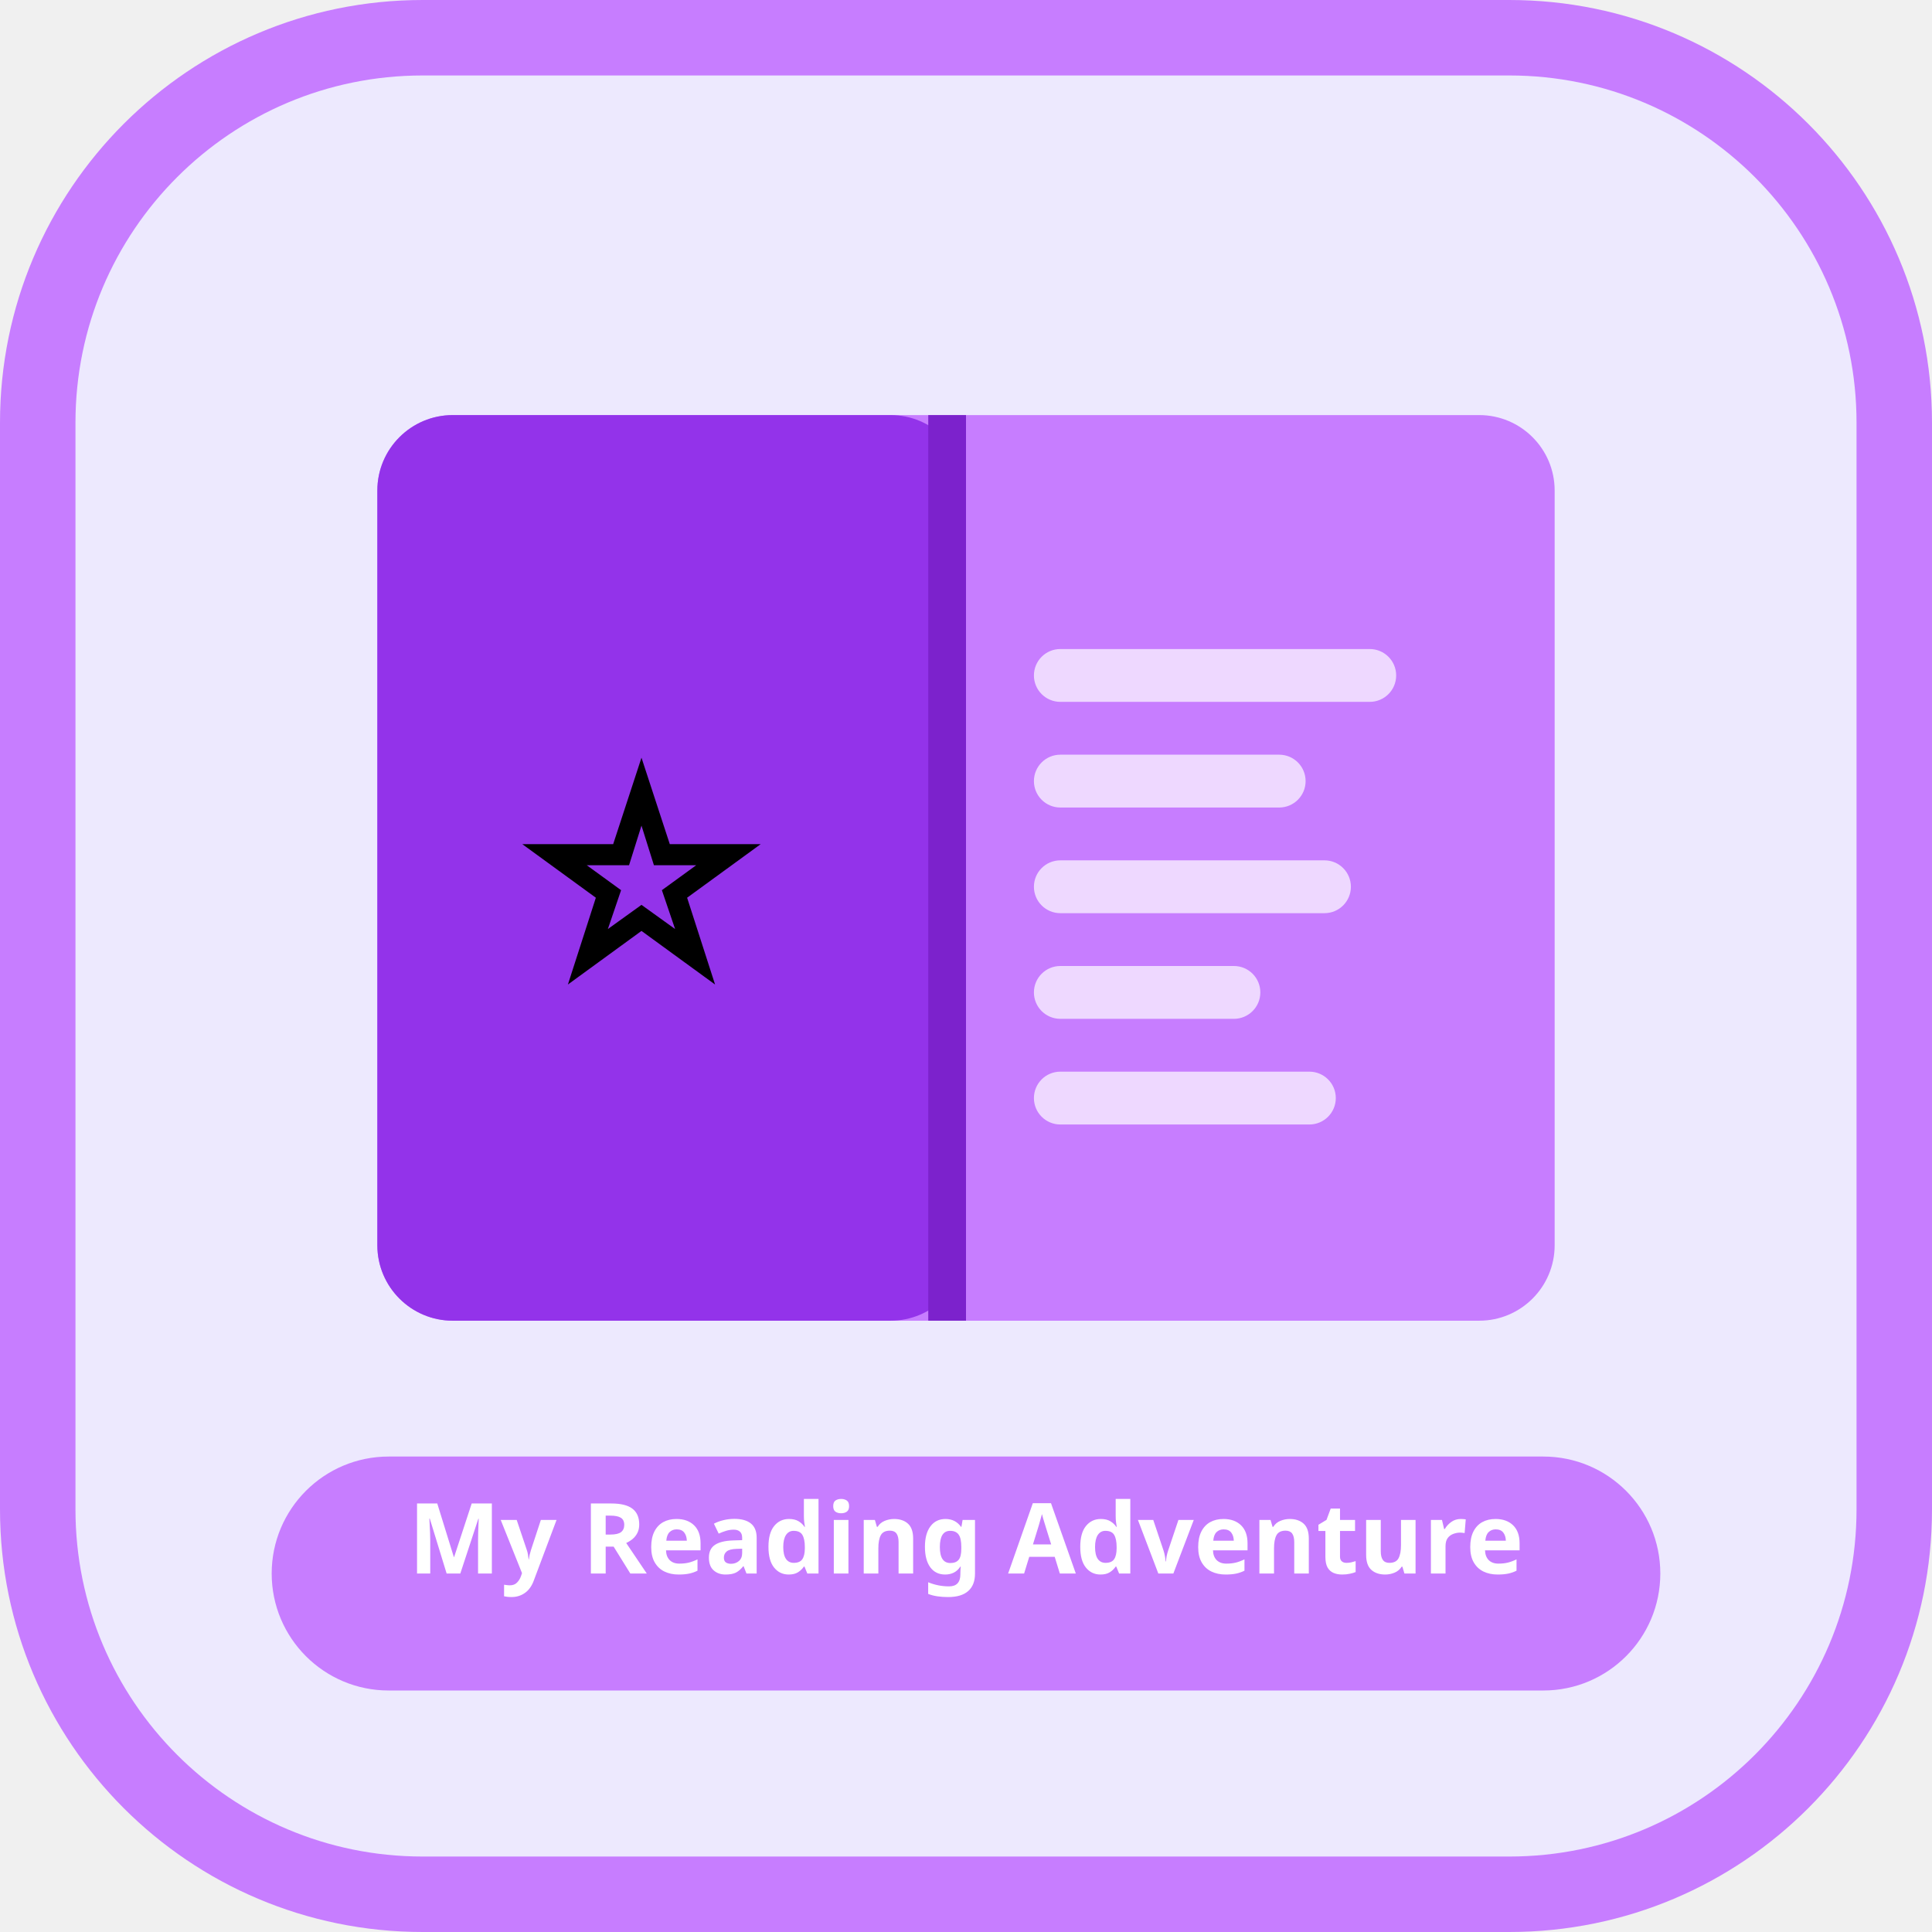
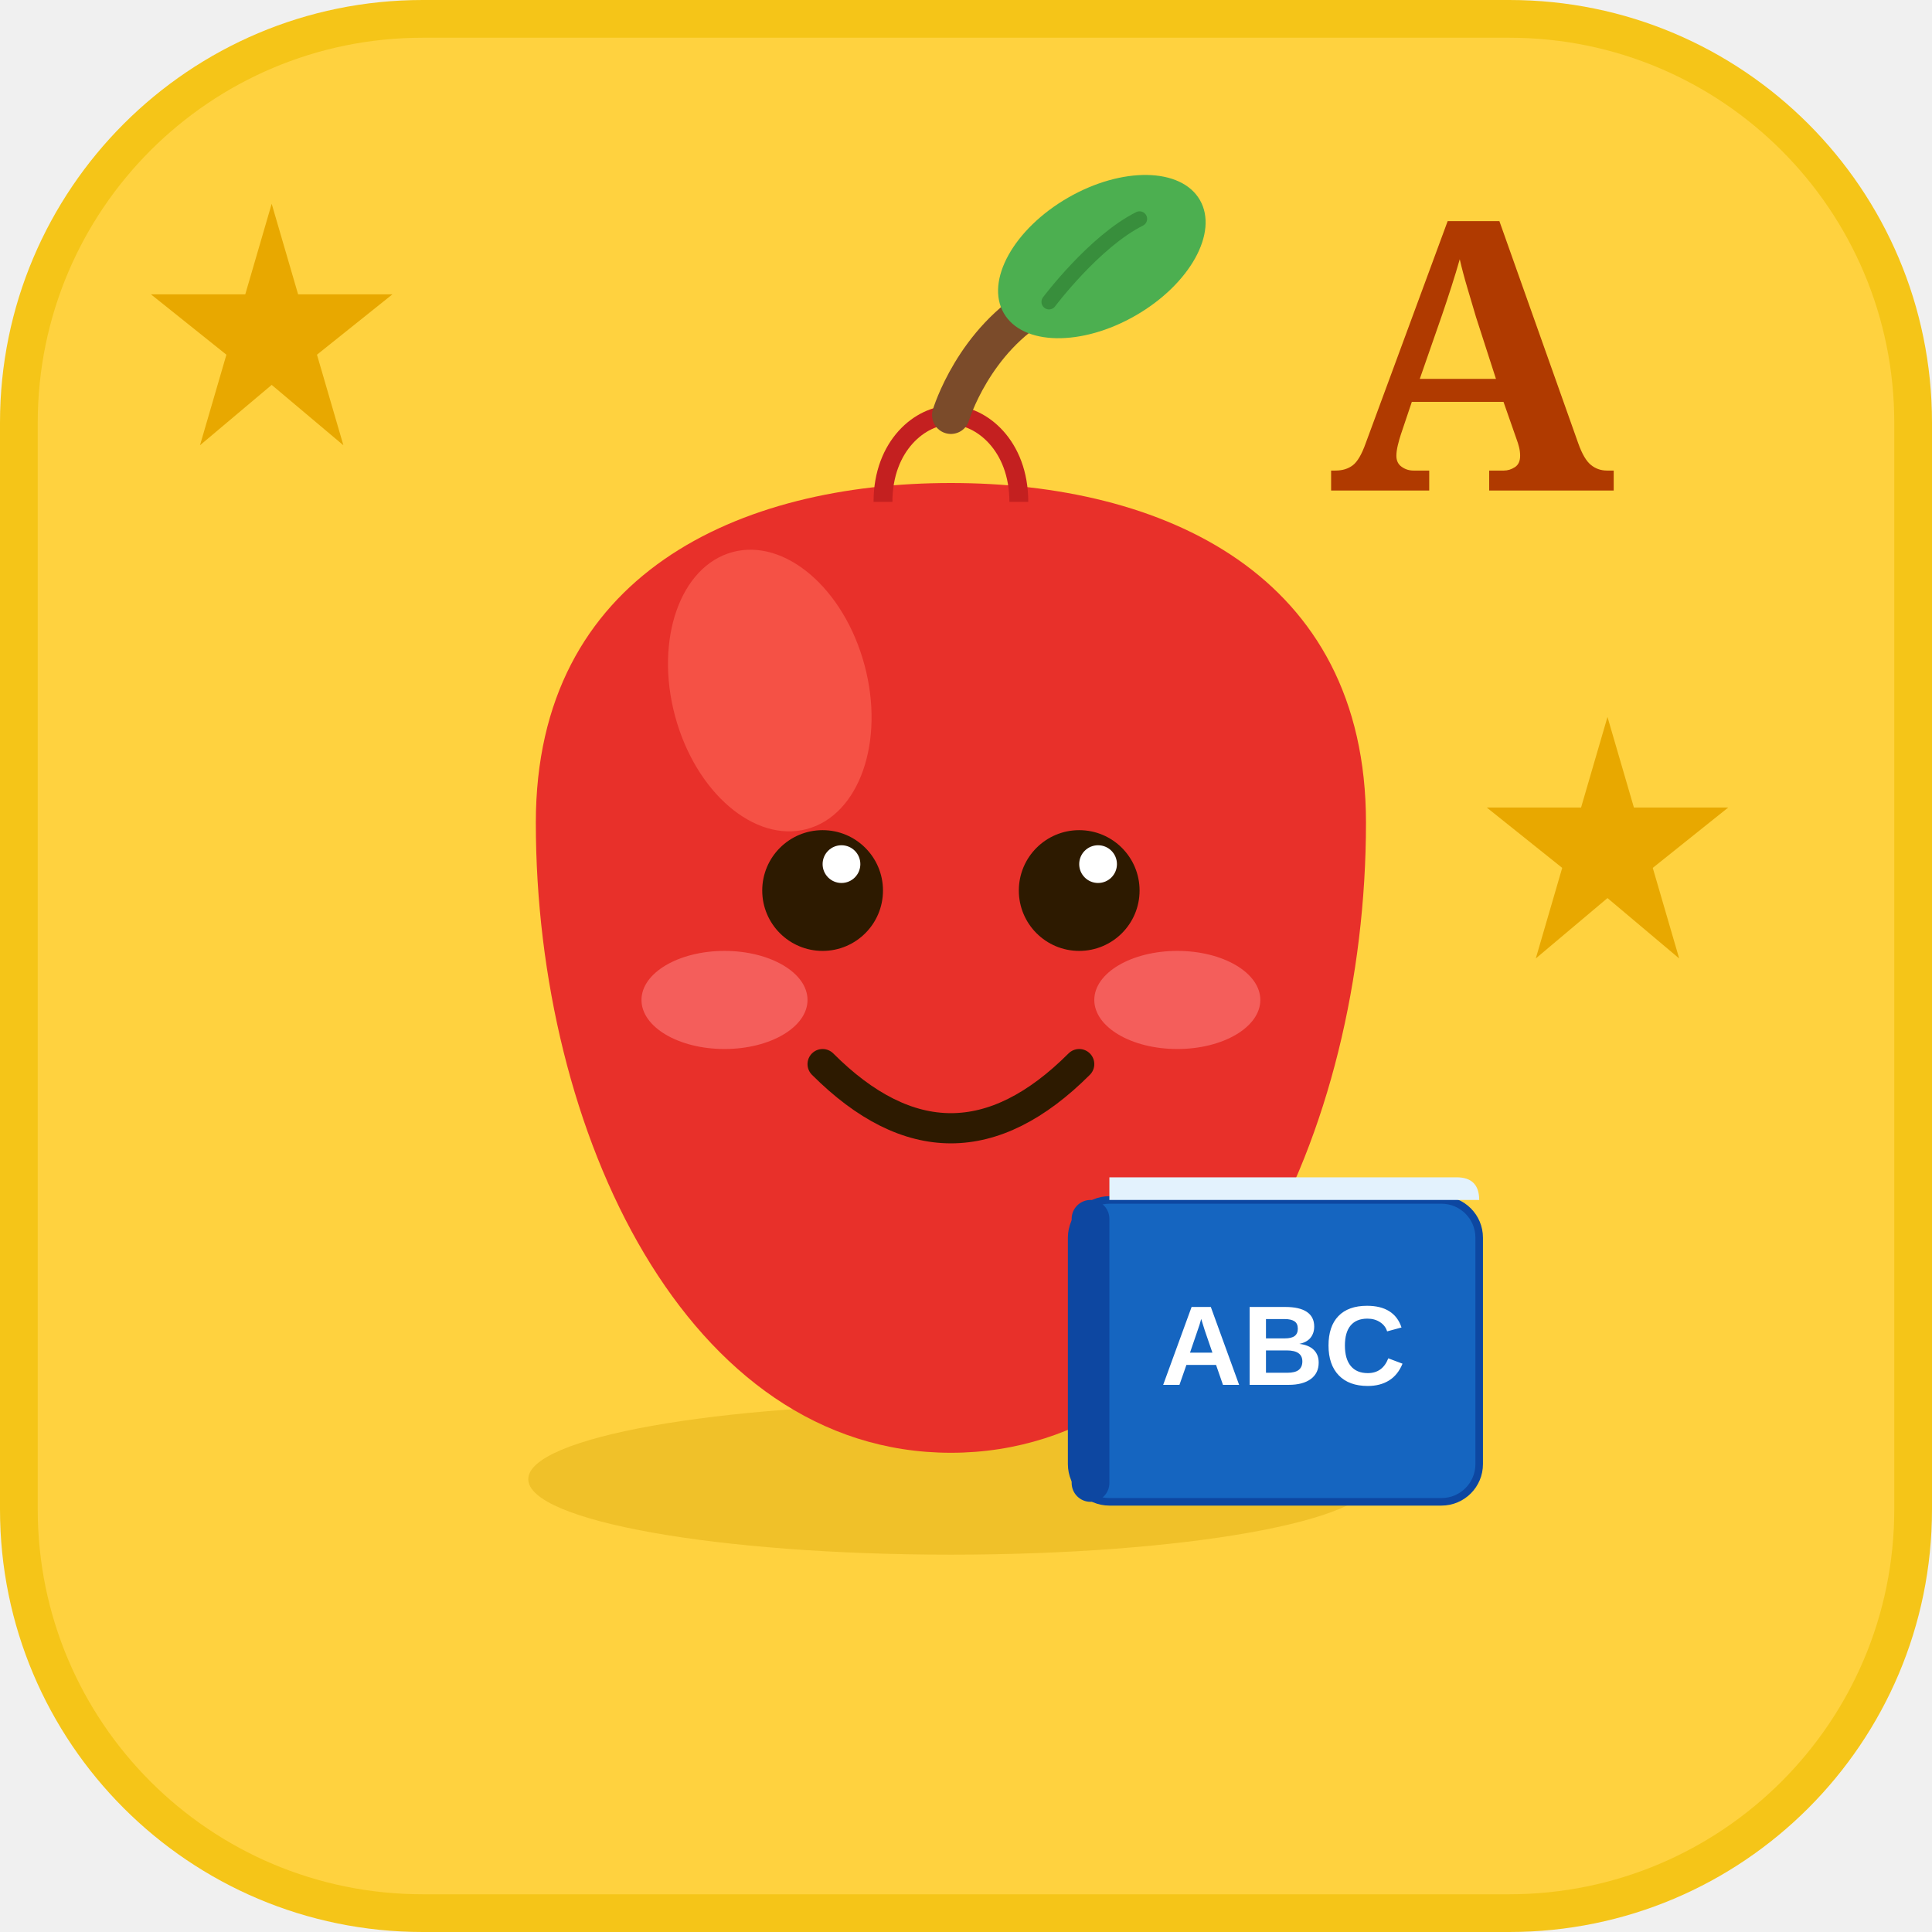
<svg xmlns="http://www.w3.org/2000/svg" viewBox="0 0 512 512" width="512" height="512">
-   <rect width="512" height="512" rx="112" fill="#C77DFF" />
-   <rect x="20" y="20" width="472" height="472" rx="92" fill="#EDE9FE" />
-   <rect x="100" y="110" width="312" height="240" rx="20" fill="#C77DFF" />
-   <rect x="100" y="110" width="156" height="240" rx="20" fill="#9333ea" />
-   <rect x="246" y="110" width="10" height="240" fill="#7c22cc" />
-   <rect x="274" y="172" width="96" height="14" rx="7" fill="white" opacity="0.7" />
-   <rect x="274" y="200" width="72" height="14" rx="7" fill="white" opacity="0.7" />
-   <rect x="274" y="228" width="84" height="14" rx="7" fill="white" opacity="0.7" />
-   <rect x="274" y="256" width="60" height="14" rx="7" fill="white" opacity="0.7" />
-   <rect x="274" y="284" width="80" height="14" rx="7" fill="white" opacity="0.7" />
-   <text x="170" y="260" font-size="100" text-anchor="middle" font-family="sans-serif">⭐</text>
-   <rect x="72" y="386" width="368" height="62" rx="31" fill="#C77DFF" />
-   <text x="256" y="417" font-size="26" font-weight="bold" text-anchor="middle" fill="white" font-family="Nunito, system-ui, sans-serif">My Reading Adventure</text>
+   <rect width="512" height="512" rx="112" fill="#F5C518" />
+   <rect x="10" y="10" width="492" height="492" rx="102" fill="#FFD23F" />
+   <polygon points="72,54 79,78 104,78 84,94 91,118 72,102 53,118 60,94 40,78 65,78" fill="#E8A800" />
+   <text x="390" y="130" font-family="Georgia, serif" font-size="100" font-weight="bold" fill="#B03A00" text-anchor="middle">A</text>
+   <polygon points="426,190 433,214 458,214 438,230 445,254 426,238 407,254 414,230 394,214 419,214" fill="#E8A800" />
+   <ellipse cx="252" cy="392" rx="112" ry="20" fill="#D4A000" opacity="0.35" />
+   <path d="M142,218 C142,152 196,128 252,128 C308,128 362,152 362,218 C362,300 322,385 252,385 C182,385 142,300 142,218 Z" fill="#E8302A" />
+   <ellipse cx="204" cy="183" rx="26" ry="38" fill="#FF6B5B" opacity="0.55" transform="rotate(-15 204 183)" />
+   <path d="M234,133 C234,118 244,110 252,110 C260,110 270,118 270,133" fill="none" stroke="#C42020" stroke-width="5" />
+   <path d="M252,110 C252,110 258,90 276,80" stroke="#7B4B2A" stroke-width="10" stroke-linecap="round" fill="none" />
+   <ellipse cx="292" cy="68" rx="30" ry="18" fill="#4CAF50" transform="rotate(-30 292 68)" />
+   <path d="M278,80 C278,80 290,64 302,58" stroke="#388E3C" stroke-width="4" stroke-linecap="round" fill="none" />
+   <circle cx="218" cy="236" r="16" fill="#2D1A00" />
+   <circle cx="286" cy="236" r="16" fill="#2D1A00" />
+   <circle cx="223" cy="229" r="5" fill="white" />
+   <circle cx="291" cy="229" r="5" fill="white" />
+   <ellipse cx="192" cy="265" rx="22" ry="13" fill="#FF8C8C" opacity="0.5" />
+   <ellipse cx="312" cy="265" rx="22" ry="13" fill="#FF8C8C" opacity="0.5" />
+   <path d="M218,282 Q252,316 286,282" stroke="#2D1A00" stroke-width="8" stroke-linecap="round" fill="none" />
+   <rect x="284" y="318" width="108" height="80" rx="10" fill="#1565C0" />
+   <rect x="284" y="318" width="108" height="80" rx="10" fill="none" stroke="#0D47A1" stroke-width="2" />
+   <rect x="284" y="318" width="10" height="80" rx="5" fill="#0D47A1" />
+   <path d="M294,312 L386,312 Q392,312 392,318 L294,318 Z" fill="#E3F2FD" />
+   <text x="340" y="367" font-family="Arial, sans-serif" font-size="30" font-weight="bold" fill="white" text-anchor="middle">ABC</text>
</svg>
